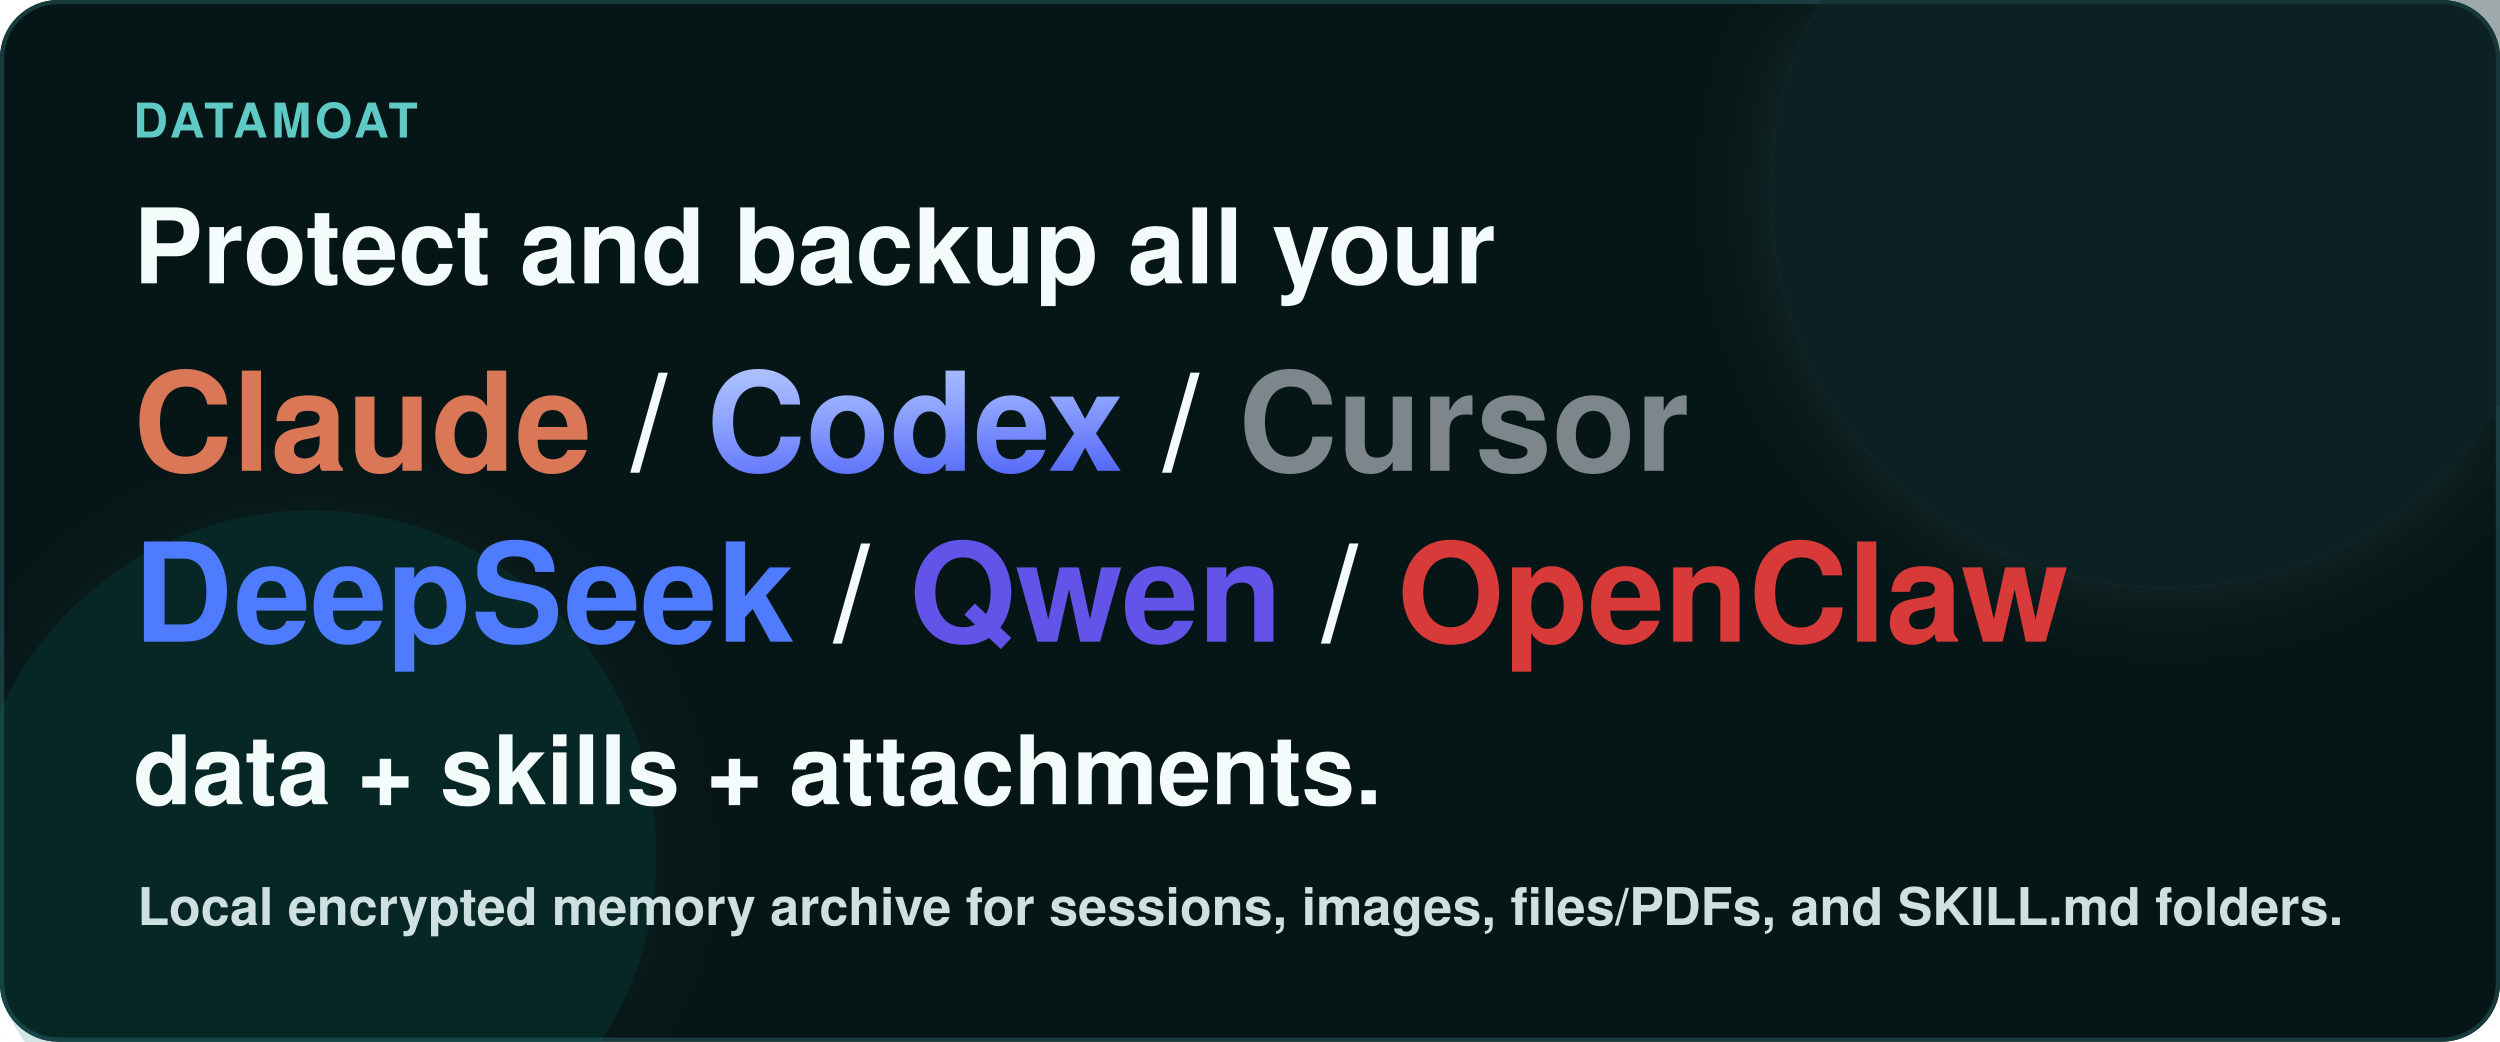
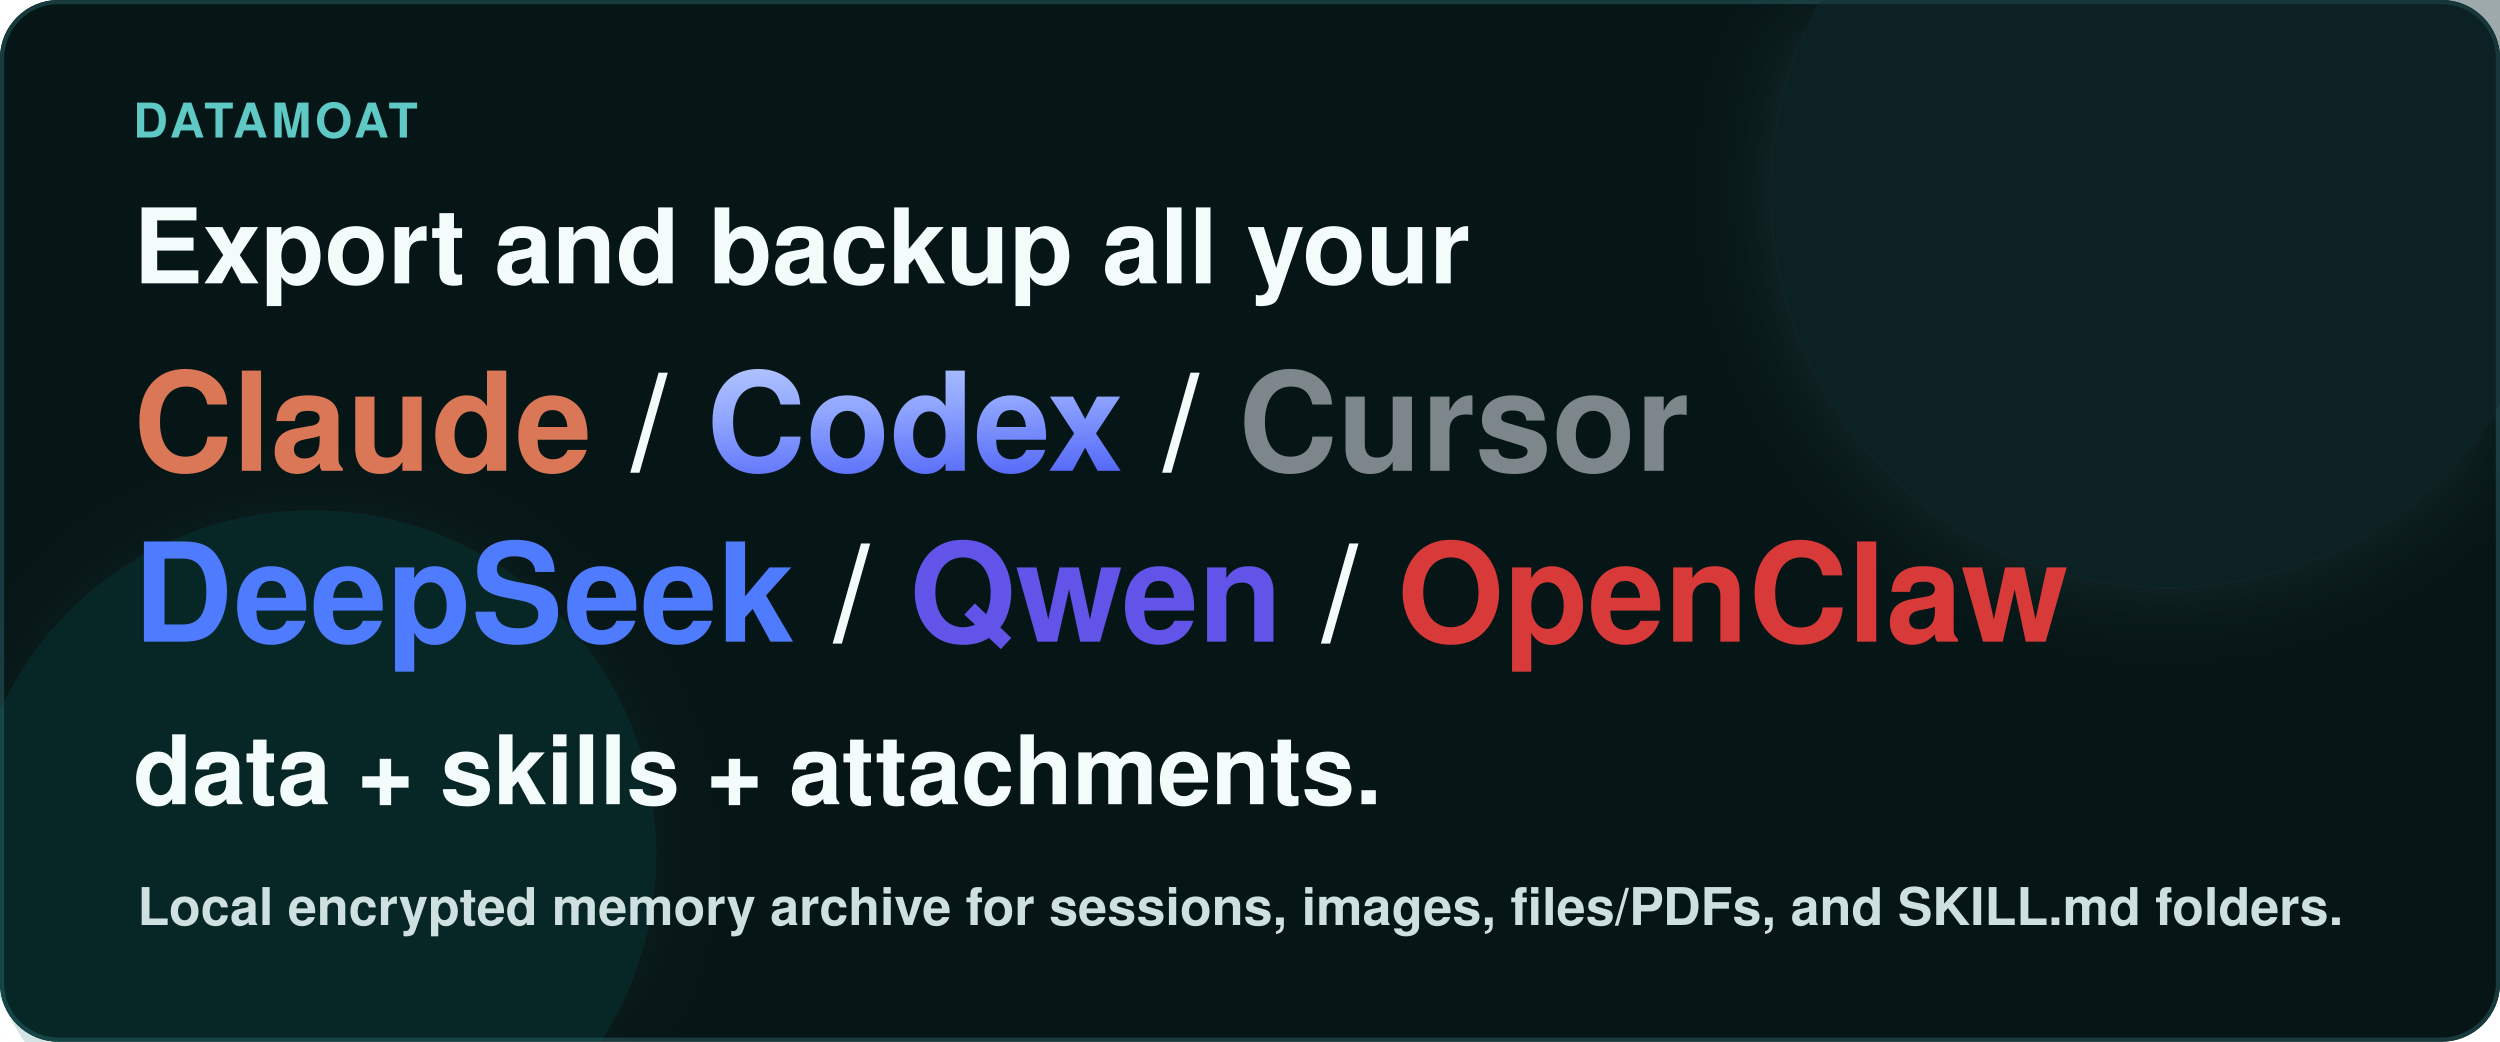
<svg xmlns="http://www.w3.org/2000/svg" width="1200" height="500" viewBox="0 0 1200 500" role="img" aria-labelledby="title desc">
  <defs>
    <linearGradient id="codexGradient" x1="0" y1="0" x2="1" y2="1">
      <stop offset="0%" stop-color="#c8d9ff" />
      <stop offset="42%" stop-color="#91a7ff" />
      <stop offset="100%" stop-color="#3548f5" />
    </linearGradient>
    <filter id="softGlow" x="-10%" y="-10%" width="120%" height="120%">
      <feGaussianBlur stdDeviation="22" result="blur" />
      <feColorMatrix in="blur" type="matrix" values="0 0 0 0 0.32 0 0 0 0 0.76 0 0 0 0 0.74 0 0 0 0.28 0" />
      <feBlend in="SourceGraphic" mode="normal" />
    </filter>
  </defs>
  <rect width="1200" height="500" rx="28" fill="#061516" />
  <rect x="1" y="1" width="1198" height="498" rx="27" fill="none" stroke="#173a3d" stroke-width="2" />
  <circle cx="1040" cy="92" r="190" fill="#123236" opacity="0.42" filter="url(#softGlow)" />
  <circle cx="150" cy="410" r="165" fill="#0f766e" opacity="0.18" filter="url(#softGlow)" />
  <text x="64" y="66" fill="#5fc9c5" font-family="Avenir Next, Helvetica Neue, Helvetica, Arial, sans-serif" font-size="23" font-weight="800" letter-spacing="1.8">DATAMOAT</text>
  <text x="64" y="136" fill="#f4fbfb" font-family="Avenir Next, Helvetica Neue, Helvetica, Arial, sans-serif" font-size="50" font-weight="800">
-     Protect and backup all your
+     Export and backup all your
  </text>
  <text y="226" font-family="Avenir Next, Helvetica Neue, Helvetica, Arial, sans-serif" font-size="66" font-weight="800">
    <tspan x="64" fill="#d97757">Claude</tspan>
    <tspan fill="#f4fbfb"> / </tspan>
    <tspan fill="url(#codexGradient)">Codex</tspan>
    <tspan fill="#f4fbfb"> / </tspan>
    <tspan fill="#7d878b">Cursor</tspan>
  </text>
  <text y="308" font-family="Avenir Next, Helvetica Neue, Helvetica, Arial, sans-serif" font-size="66" font-weight="800">
    <tspan x="64" fill="#4f7cff">DeepSeek</tspan>
    <tspan fill="#f4fbfb"> / </tspan>
    <tspan fill="#6254e8">Qwen</tspan>
    <tspan fill="#f4fbfb"> / </tspan>
    <tspan fill="#d83a3a">OpenClaw</tspan>
  </text>
  <text x="64" y="386" fill="#f4fbfb" font-family="Avenir Next, Helvetica Neue, Helvetica, Arial, sans-serif" font-size="46" font-weight="800">
    data + skills + attachments.
  </text>
  <text x="66" y="444" fill="#cfe0e0" font-family="Helvetica Neue, Helvetica, Arial, sans-serif" font-size="25" font-weight="700">
    Local encrypted memory archive for sessions, images, files/PDFs, and SKILL.md folders.
  </text>
</svg>
